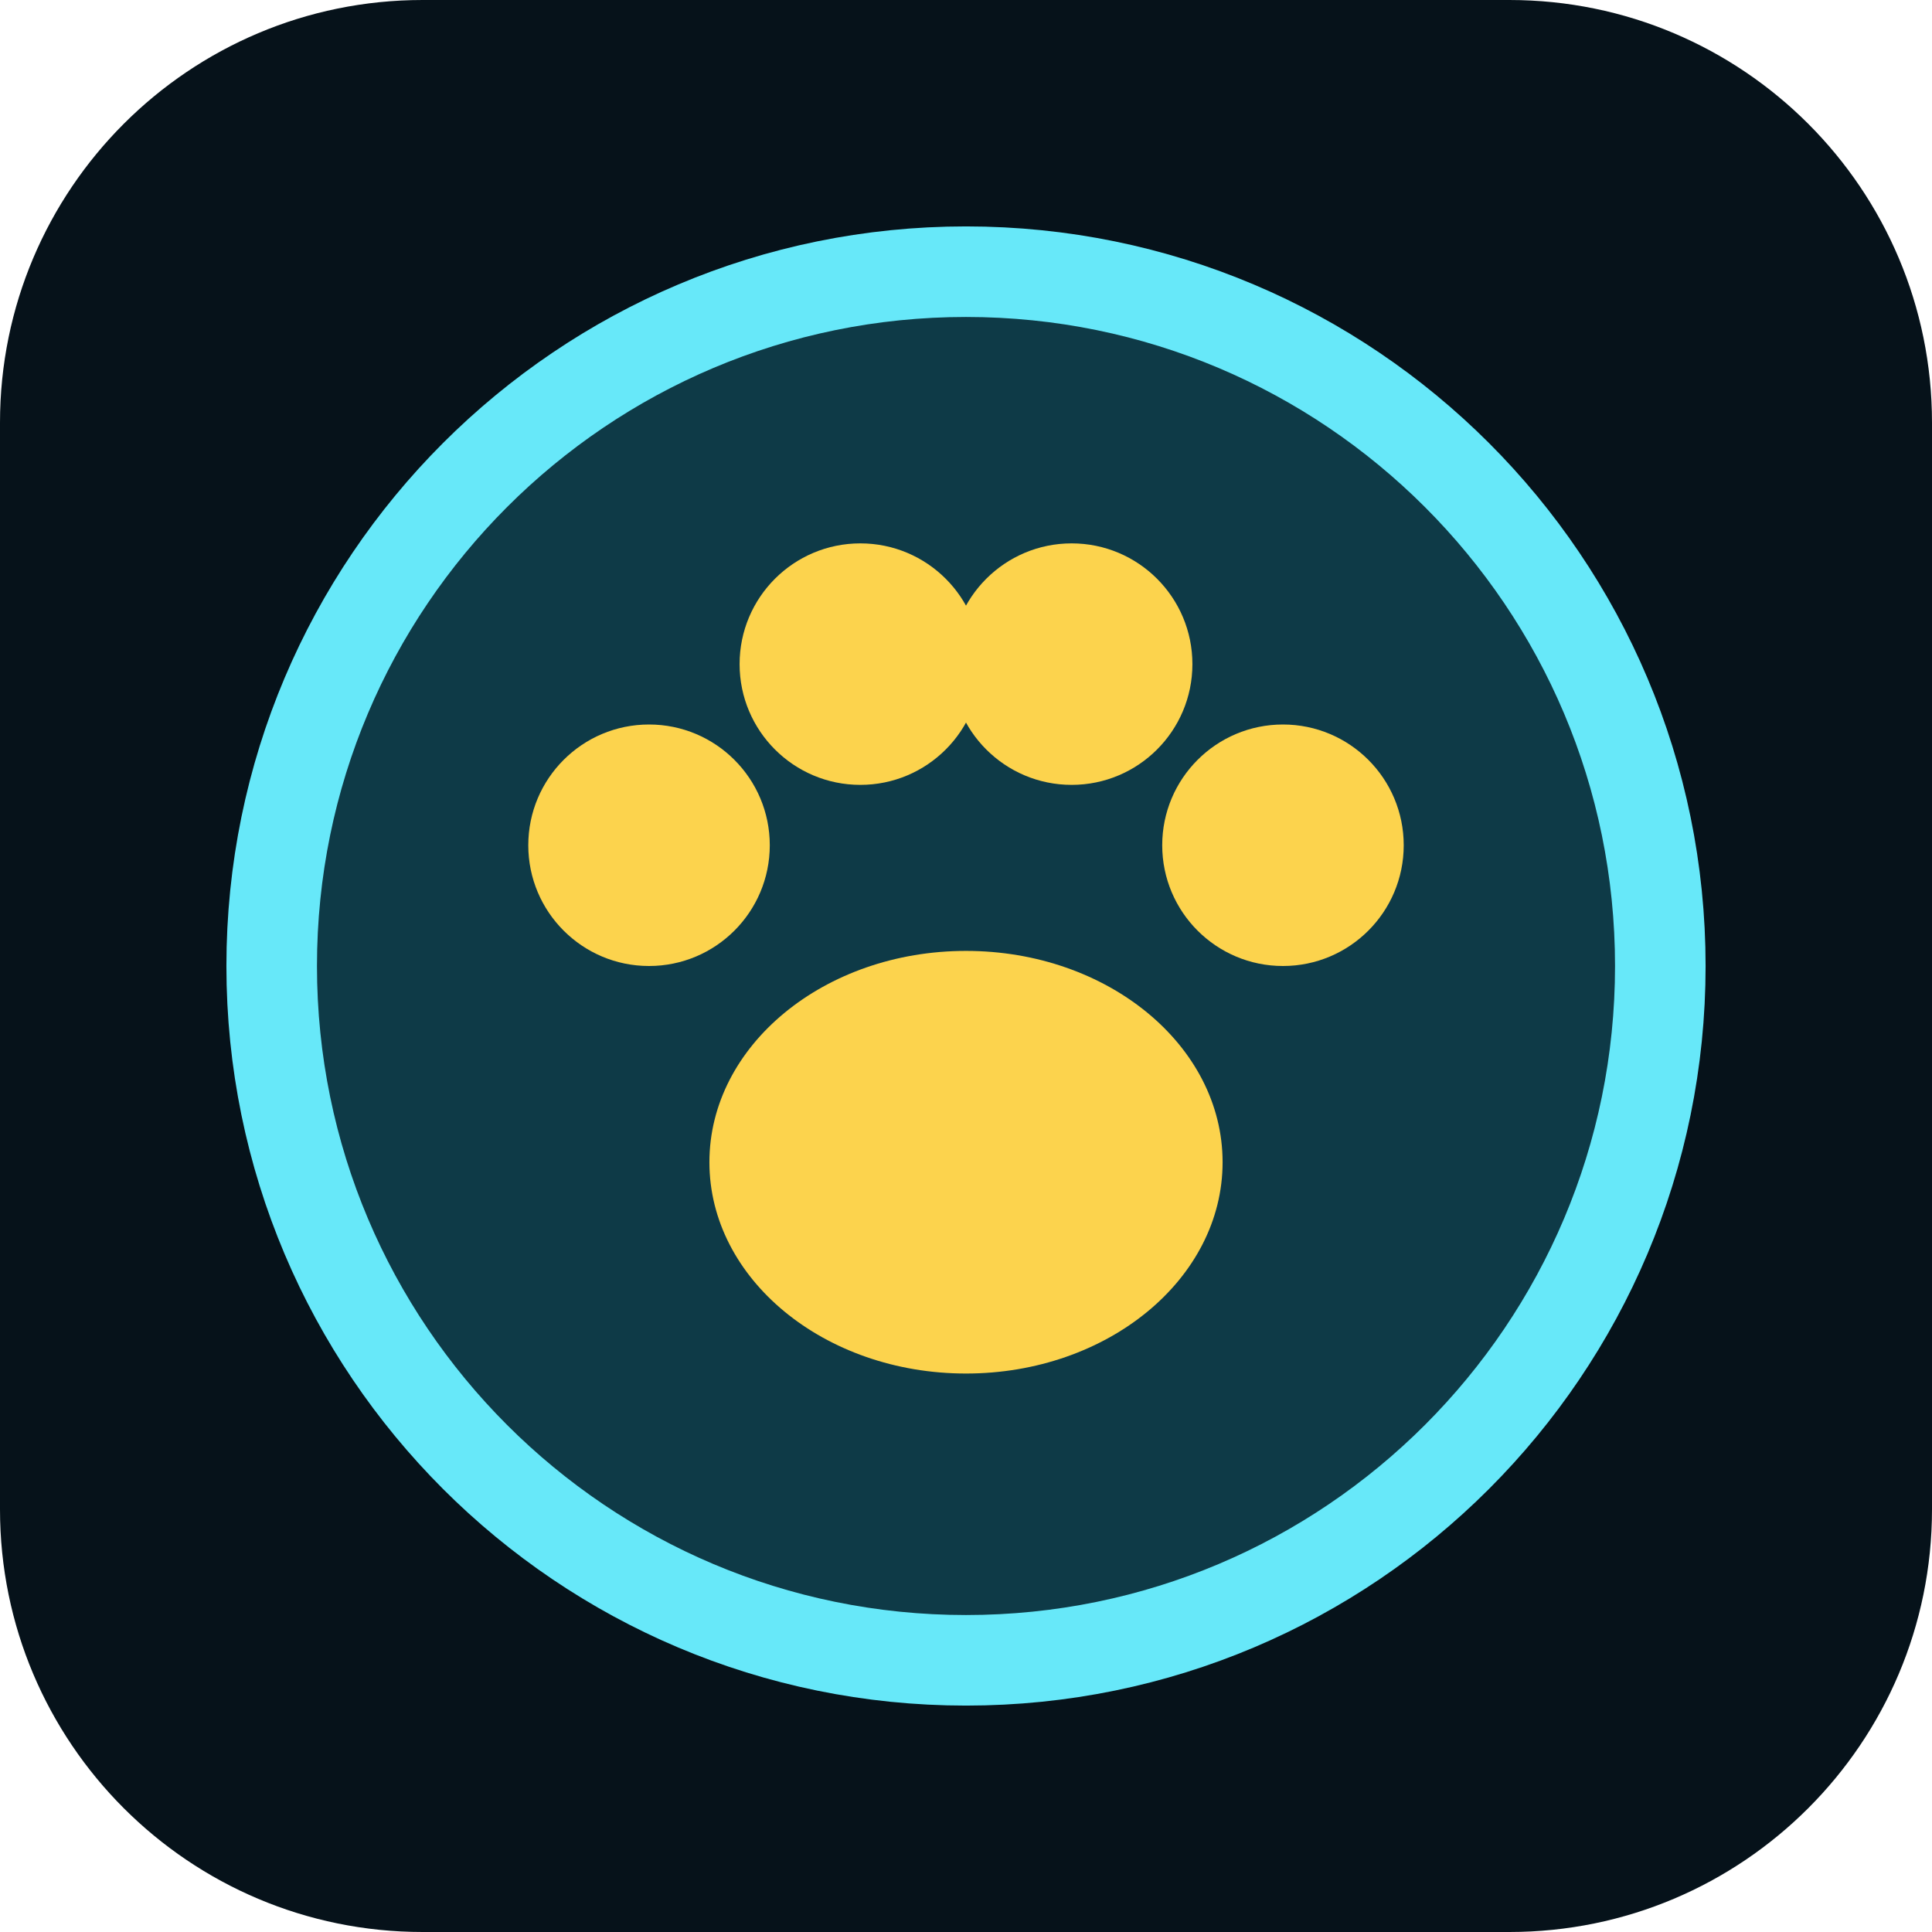
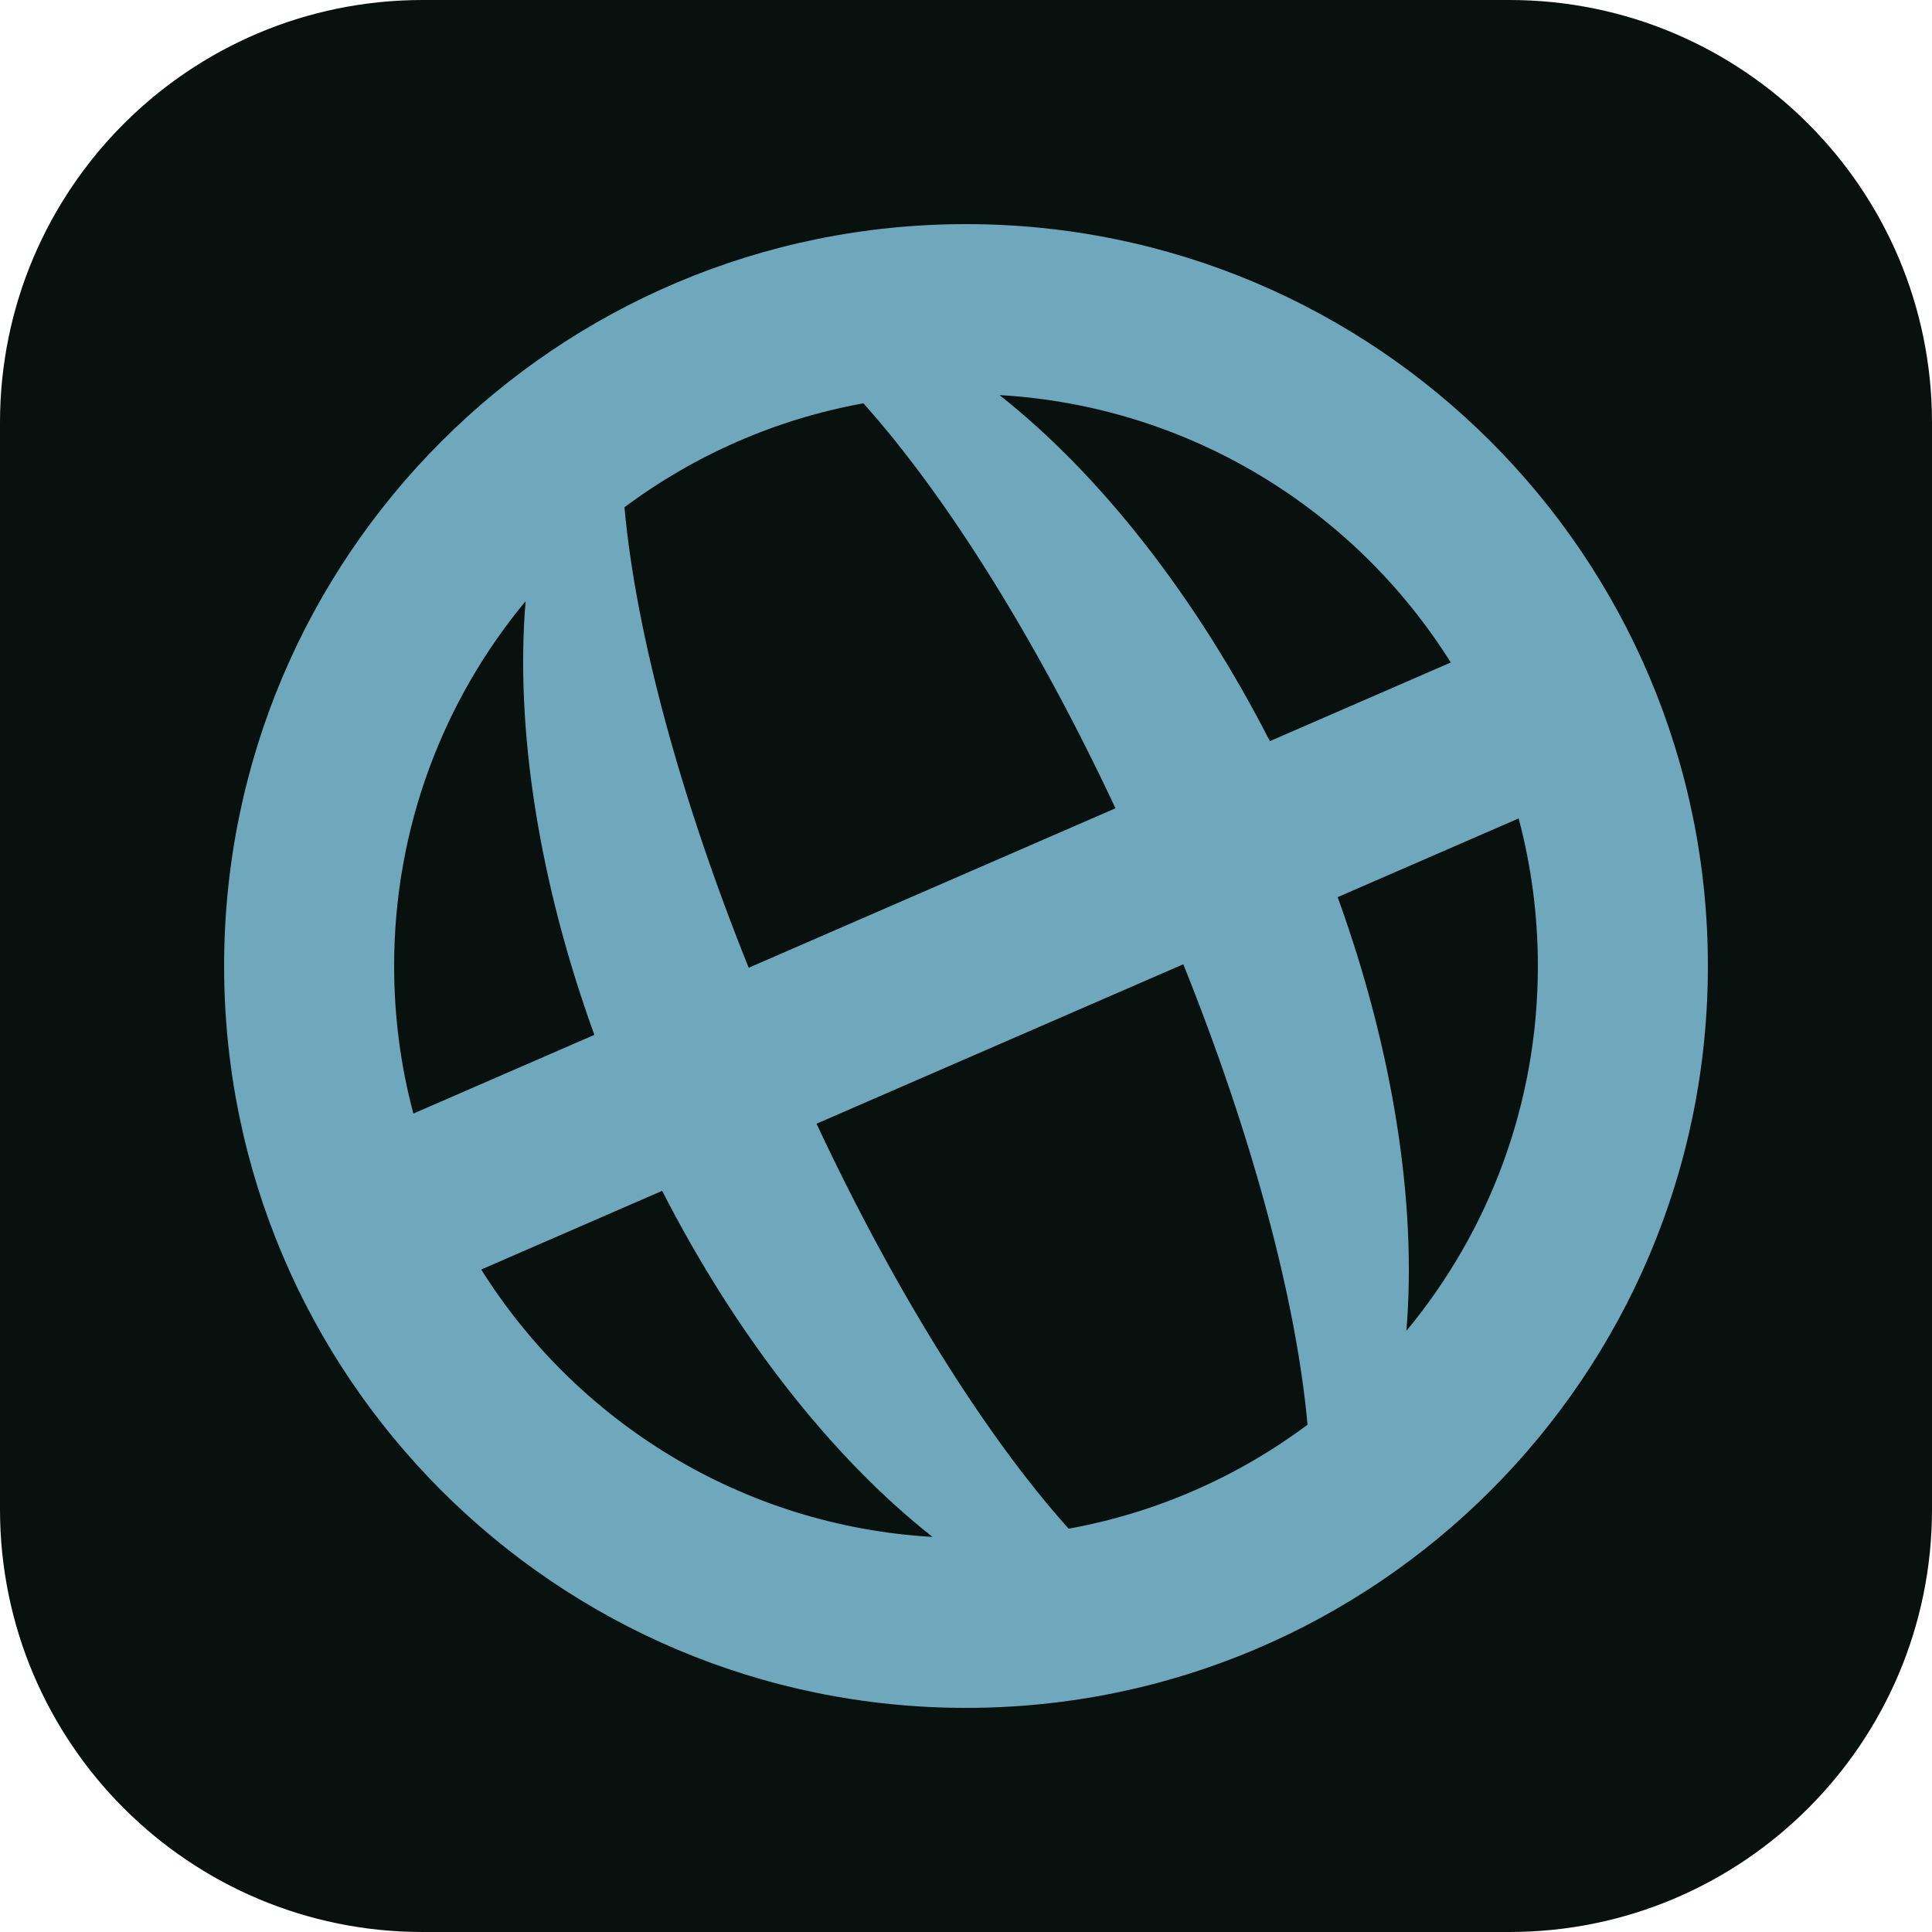
<svg xmlns="http://www.w3.org/2000/svg" viewBox="0 0 64 64">
-   <rect width="64" height="64" rx="14" fill="#06121a" />
-   <circle cx="32" cy="32" r="23" fill="#0e3a47" stroke="#67e8f9" stroke-width="3" />
-   <g fill="#fcd34d">
-     <ellipse cx="32" cy="38.5" rx="8.5" ry="7" />
-     <circle cx="21.5" cy="28" r="4" />
-     <circle cx="28.5" cy="22" r="4" />
-     <circle cx="35.5" cy="22" r="4" />
-     <circle cx="42.5" cy="28" r="4" />
+   <rect width="64" height="64" rx="14" fill="#08110D" />
+   <g transform="translate(6.4 6.4) scale(0.512)">
+     <path fill="#6FA8BC" d="M2 50C2 23.49 23.49 2 50 2C76.51 2 98 23.49 98 50C98 76.51 76.51 98 50 98C23.49 98 2 76.51 2 50ZM64.059 49.887L40.329 60.204C45.37 70.972 51.225 80.364 56.64 86.406C62.358 85.37 67.618 83.02 72.097 79.68C71.37 71.6 68.495 60.915 64.059 49.887ZM43.36 13.594C37.642 14.63 32.382 16.98 27.903 20.32C28.63 28.4 31.505 39.085 35.941 50.113L59.671 39.796C54.63 29.028 48.775 19.636 43.36 13.594ZM78.493 73.606C83.806 67.2 87 58.973 87 50C87 46.699 86.568 43.498 85.756 40.452L74.046 45.544C77.632 55.446 79.18 65.352 78.493 73.606ZM13 50C13 53.301 13.432 56.502 14.244 59.548L25.954 54.456C22.368 44.554 20.82 34.648 21.507 26.394C16.194 32.8 13 41.027 13 50ZM47.833 86.938C41.327 81.811 35.138 73.923 30.341 64.547L18.635 69.637C24.818 79.492 35.518 86.226 47.833 86.938ZM81.365 30.363C75.182 20.508 64.482 13.774 52.167 13.062C58.673 18.189 64.862 26.077 69.659 35.453L81.365 30.363Z" />
  </g>
</svg>
